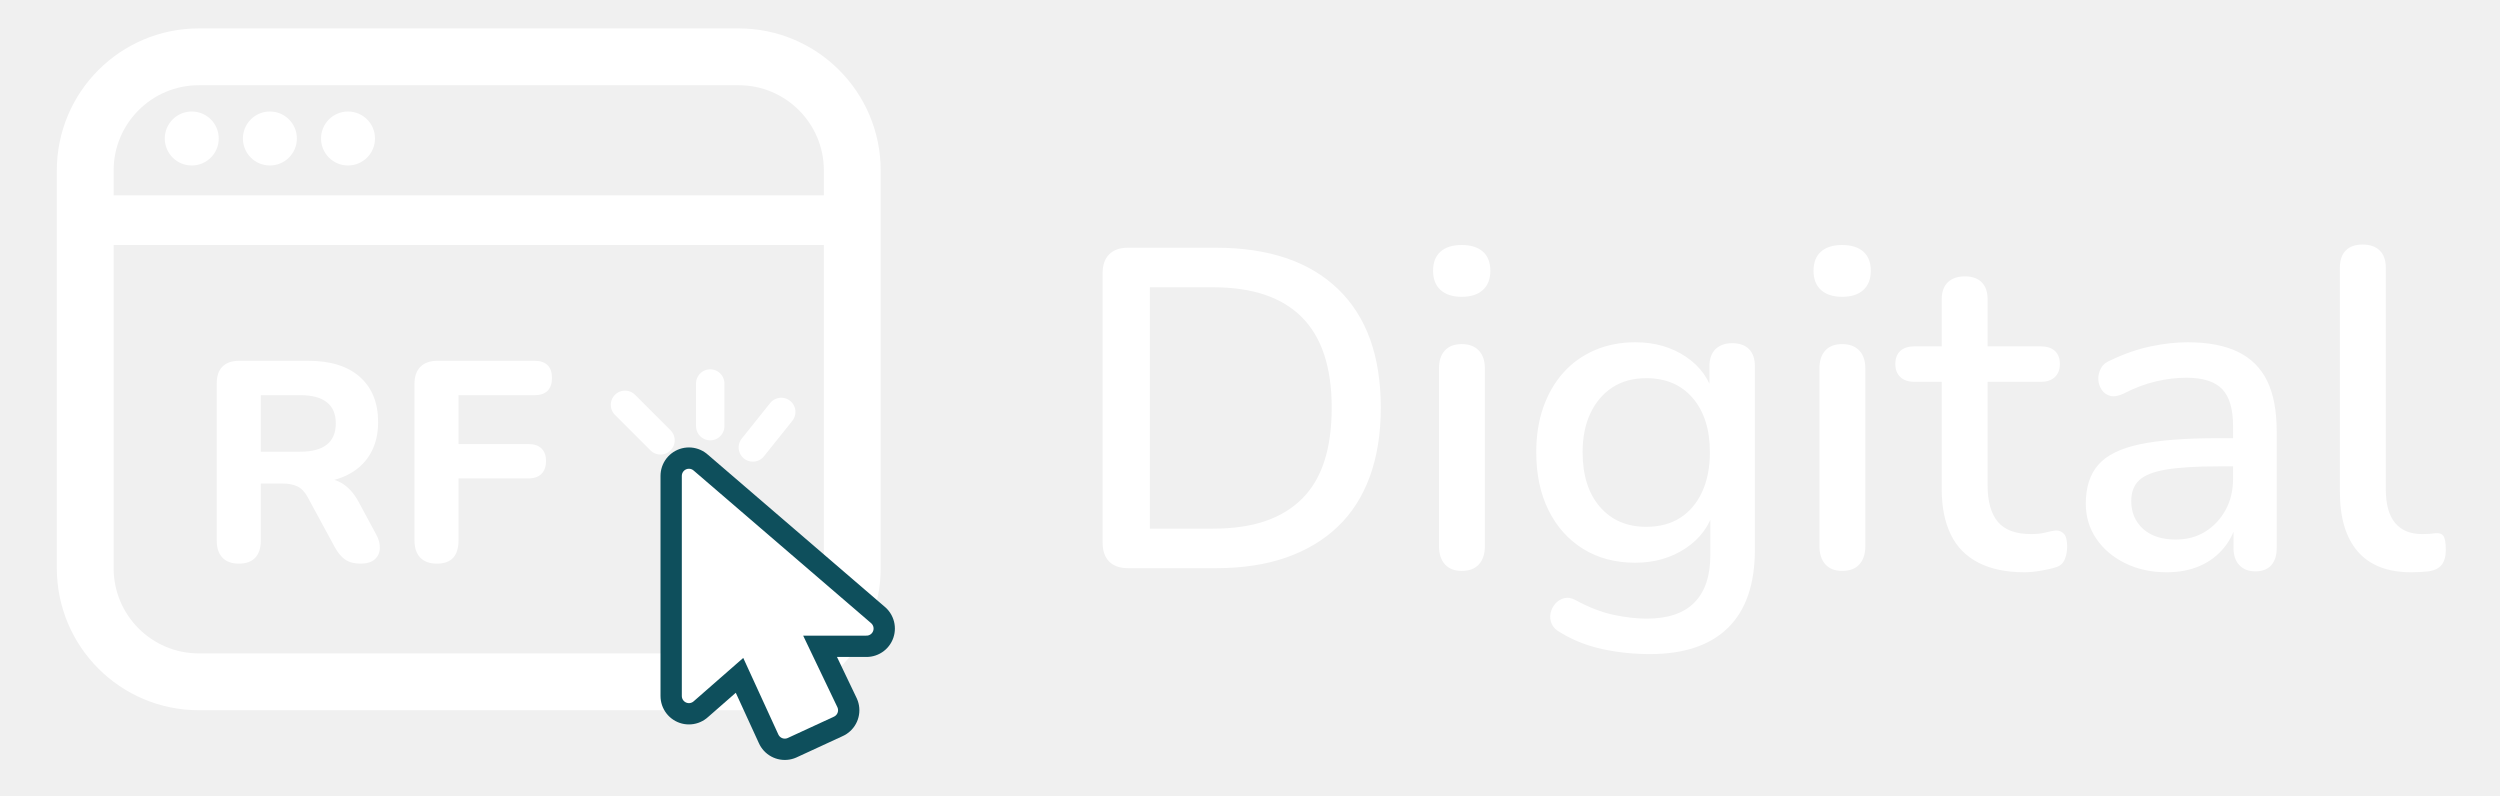
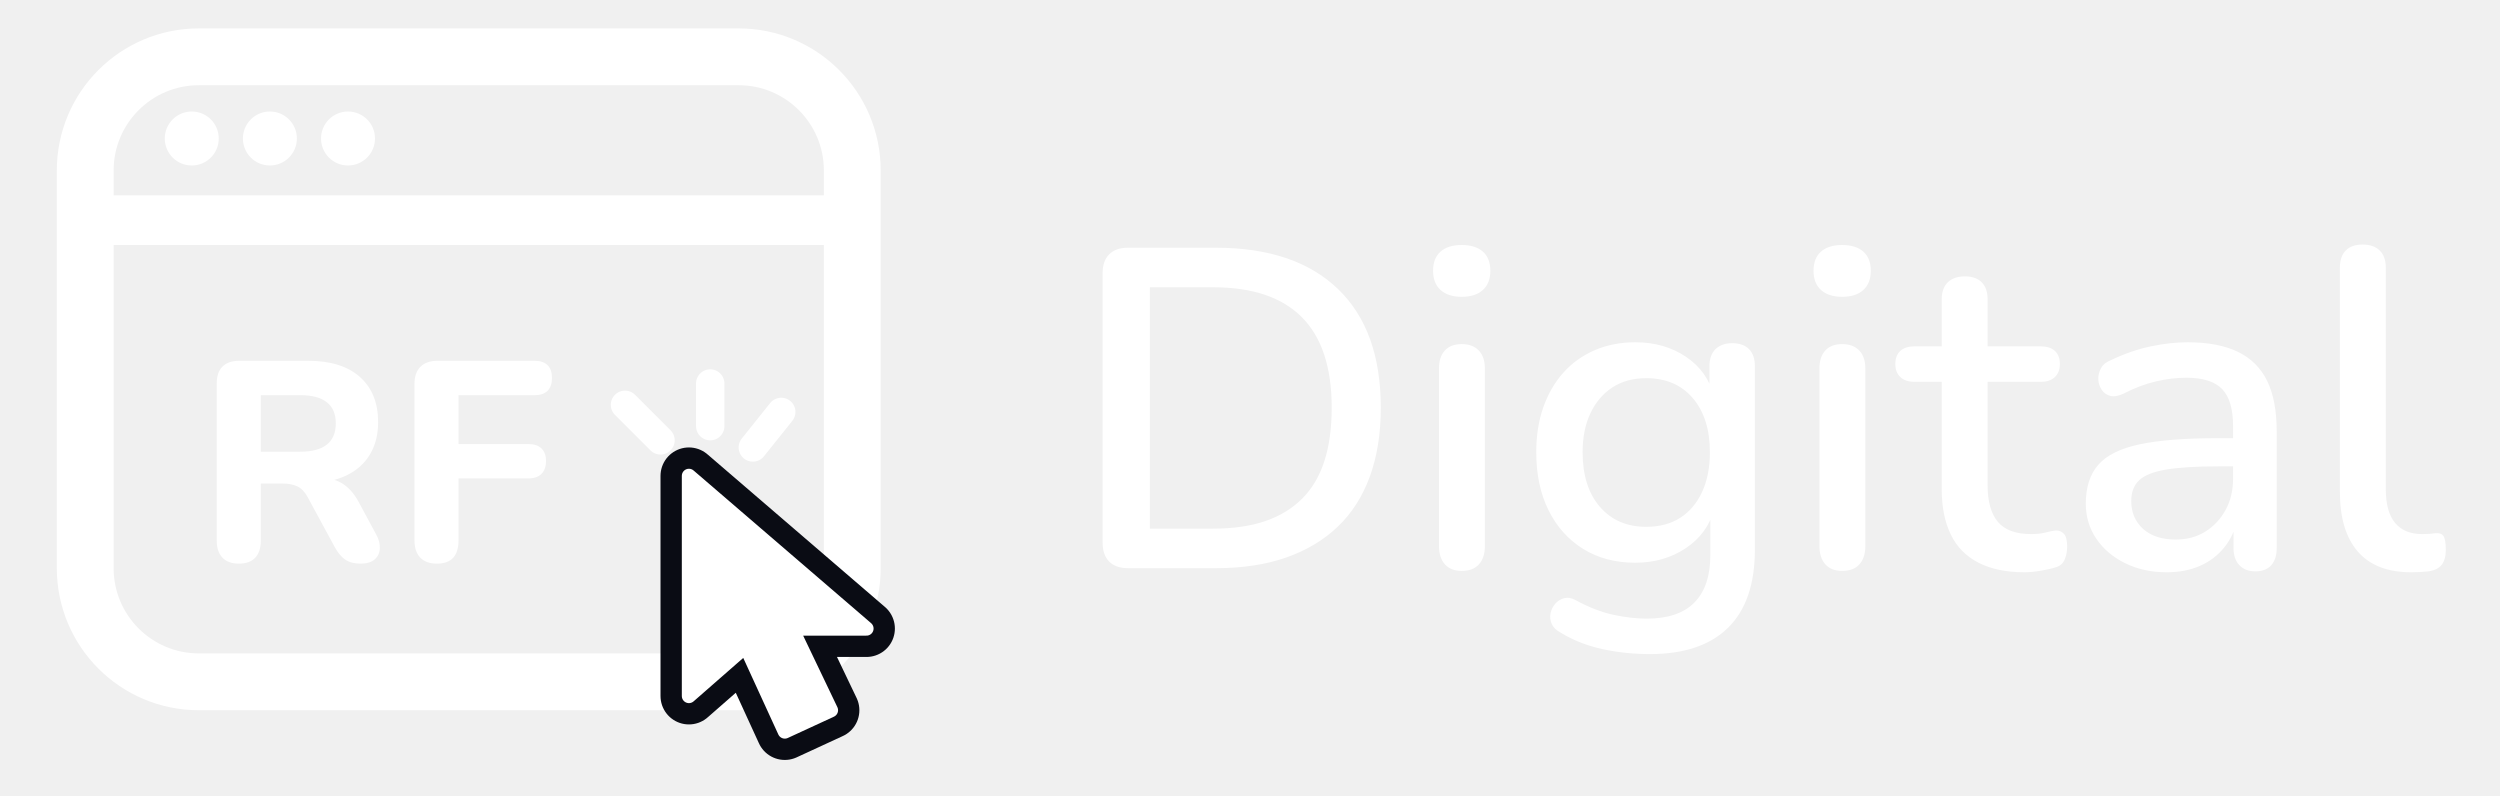
<svg xmlns="http://www.w3.org/2000/svg" viewBox="0 0 352 112" width="352" height="112">
  <rect x="12" y="8" width="108" height="88" rx="16" fill="none" stroke="#FFFFFF" stroke-width="8" />
  <line x1="12" y1="31" x2="120" y2="31" stroke="#FFFFFF" stroke-width="7" />
  <circle cx="27" cy="19.5" r="3.8" fill="#FFFFFF" />
  <circle cx="38" cy="19.5" r="3.8" fill="#FFFFFF" />
  <circle cx="49" cy="19.5" r="3.8" fill="#FFFFFF" />
  <path d="M33.64 79.36Q32.12 79.36 31.32 78.52Q30.52 77.68 30.52 76.16V53.96Q30.52 52.4 31.34 51.6Q32.16 50.8 33.68 50.8H43.4Q48.12 50.8 50.68 53.08Q53.24 55.36 53.24 59.44Q53.24 62.08 52.08 64.0Q50.92 65.92 48.74 66.96Q46.56 68.0 43.4 68.0L43.72 67.32H45.36Q47.04 67.32 48.3 68.14Q49.56 68.96 50.48 70.64L52.96 75.24Q53.52 76.24 53.48 77.2Q53.44 78.16 52.76 78.76Q52.08 79.36 50.76 79.36Q49.44 79.36 48.62 78.8Q47.8 78.24 47.16 77.08L43.32 70.0Q42.72 68.88 41.86 68.48Q41.0 68.08 39.76 68.08H36.72V76.16Q36.72 77.68 35.94 78.52Q35.16 79.36 33.64 79.36ZM36.72 63.6H42.28Q44.76 63.6 46.02 62.6Q47.28 61.6 47.28 59.6Q47.28 57.64 46.02 56.64Q44.76 55.64 42.28 55.64H36.72ZM61.52 79.36Q60.0 79.36 59.18 78.52Q58.36 77.68 58.36 76.08V54.04Q58.36 52.48 59.2 51.64Q60.04 50.8 61.6 50.8H75.28Q76.48 50.8 77.1 51.42Q77.72 52.04 77.72 53.2Q77.72 54.4 77.1 55.02Q76.48 55.64 75.28 55.64H64.56V62.52H74.4Q75.6 62.52 76.24 63.14Q76.88 63.76 76.88 64.92Q76.88 66.08 76.24 66.72Q75.6 67.36 74.4 67.36H64.56V76.08Q64.56 79.36 61.52 79.36Z" fill="#FFFFFF" />
-   <polygon points="97.0,67.0 97.0,98.0 105.0,91.0 110.5,103.0 117.0,100.0 111.5,88.5 122.0,88.5" fill="#0E4F5C" stroke="#0E4F5C" stroke-width="8" stroke-linejoin="round" />
+   <polygon points="97.0,67.0 97.0,98.0 105.0,91.0 110.5,103.0 117.0,100.0 111.5,88.5 122.0,88.5" fill="#0A0C14" stroke="#0A0C14" stroke-width="8" stroke-linejoin="round" />
  <polygon points="97.0,67.0 97.0,98.0 105.0,91.0 110.5,103.0 117.0,100.0 111.5,88.5 122.0,88.5" fill="#FFFFFF" stroke="#FFFFFF" stroke-width="2" stroke-linejoin="round" />
  <line x1="93" y1="62" x2="88" y2="57" stroke="#FFFFFF" stroke-width="4" stroke-linecap="round" />
  <line x1="100" y1="60" x2="100" y2="54" stroke="#FFFFFF" stroke-width="4" stroke-linecap="round" />
  <line x1="106" y1="63" x2="110" y2="58" stroke="#FFFFFF" stroke-width="4" stroke-linecap="round" />
  <path d="M158.832 80.0Q157.104 80.0 156.176 79.072Q155.248 78.144 155.248 76.416V38.464Q155.248 36.736 156.176 35.808Q157.104 34.88 158.832 34.88H171.184Q182.32 34.88 188.368 40.672Q194.416 46.464 194.416 57.408Q194.416 62.848 192.88 67.072Q191.344 71.296 188.368 74.144Q185.392 76.992 181.104 78.496Q176.816 80.0 171.184 80.0ZM161.904 74.432H170.8Q175.024 74.432 178.128 73.376Q181.232 72.32 183.344 70.208Q185.456 68.096 186.48 64.896Q187.504 61.696 187.504 57.408Q187.504 48.896 183.312 44.672Q179.12 40.448 170.8 40.448H161.904ZM205.808 80.384Q204.272 80.384 203.44 79.456Q202.608 78.528 202.608 76.864V51.904Q202.608 50.24 203.44 49.344Q204.272 48.448 205.808 48.448Q207.344 48.448 208.208 49.344Q209.072 50.24 209.072 51.904V76.864Q209.072 78.528 208.24 79.456Q207.408 80.384 205.808 80.384ZM205.808 41.792Q203.888 41.792 202.832 40.832Q201.776 39.872 201.776 38.144Q201.776 36.352 202.832 35.424Q203.888 34.496 205.808 34.496Q207.728 34.496 208.784 35.424Q209.84 36.352 209.84 38.144Q209.84 39.872 208.784 40.832Q207.728 41.792 205.808 41.792ZM232.304 92.096Q228.848 92.096 225.616 91.392Q222.384 90.688 219.76 89.088Q218.8 88.576 218.48 87.84Q218.16 87.104 218.32 86.336Q218.48 85.568 218.992 84.992Q219.504 84.416 220.24 84.224Q220.976 84.032 221.808 84.48Q224.624 86.016 227.152 86.56Q229.68 87.104 231.856 87.104Q236.336 87.104 238.576 84.832Q240.816 82.56 240.816 78.144V71.616H241.392Q240.432 75.136 237.36 77.184Q234.288 79.232 230.256 79.232Q226.032 79.232 222.896 77.28Q219.76 75.328 218.032 71.84Q216.304 68.352 216.304 63.68Q216.304 60.16 217.296 57.344Q218.288 54.528 220.112 52.48Q221.936 50.432 224.528 49.312Q227.12 48.192 230.256 48.192Q234.352 48.192 237.392 50.24Q240.432 52.288 241.328 55.808L240.688 56.896V51.584Q240.688 49.984 241.552 49.152Q242.416 48.32 243.888 48.32Q245.424 48.32 246.256 49.152Q247.088 49.984 247.088 51.584V77.376Q247.088 84.672 243.312 88.384Q239.536 92.096 232.304 92.096ZM231.792 74.176Q234.608 74.176 236.592 72.896Q238.576 71.616 239.664 69.248Q240.752 66.88 240.752 63.68Q240.752 58.88 238.352 56.064Q235.952 53.248 231.792 53.248Q229.04 53.248 227.056 54.528Q225.072 55.808 223.952 58.144Q222.832 60.48 222.832 63.68Q222.832 68.544 225.264 71.36Q227.696 74.176 231.792 74.176ZM259.376 80.384Q257.84 80.384 257.008 79.456Q256.176 78.528 256.176 76.864V51.904Q256.176 50.24 257.008 49.344Q257.84 48.448 259.376 48.448Q260.912 48.448 261.776 49.344Q262.64 50.24 262.64 51.904V76.864Q262.64 78.528 261.808 79.456Q260.976 80.384 259.376 80.384ZM259.376 41.792Q257.456 41.792 256.4 40.832Q255.344 39.872 255.344 38.144Q255.344 36.352 256.4 35.424Q257.456 34.496 259.376 34.496Q261.296 34.496 262.352 35.424Q263.408 36.352 263.408 38.144Q263.408 39.872 262.352 40.832Q261.296 41.792 259.376 41.792ZM285.04 80.576Q281.2 80.576 278.576 79.232Q275.952 77.888 274.672 75.264Q273.392 72.64 273.392 68.864V53.76H269.552Q268.272 53.76 267.568 53.088Q266.864 52.416 266.864 51.264Q266.864 50.048 267.568 49.408Q268.272 48.768 269.552 48.768H273.392V42.176Q273.392 40.576 274.256 39.744Q275.12 38.912 276.656 38.912Q278.192 38.912 279.024 39.744Q279.856 40.576 279.856 42.176V48.768H287.344Q288.624 48.768 289.328 49.408Q290.032 50.048 290.032 51.264Q290.032 52.416 289.328 53.088Q288.624 53.76 287.344 53.76H279.856V68.352Q279.856 71.744 281.296 73.472Q282.736 75.2 286 75.2Q287.152 75.2 288.016 74.976Q288.88 74.752 289.456 74.688Q290.16 74.688 290.608 75.168Q291.056 75.648 291.056 76.992Q291.056 77.952 290.704 78.784Q290.352 79.616 289.456 79.872Q288.688 80.128 287.376 80.352Q286.064 80.576 285.04 80.576ZM305.072 80.576Q301.808 80.576 299.216 79.296Q296.624 78.016 295.152 75.84Q293.68 73.664 293.68 70.912Q293.68 67.456 295.44 65.44Q297.2 63.424 301.264 62.56Q305.328 61.696 312.24 61.696H315.248V65.664H312.304Q307.696 65.664 305.008 66.112Q302.32 66.56 301.2 67.616Q300.08 68.672 300.08 70.528Q300.08 72.96 301.744 74.464Q303.408 75.968 306.352 75.968Q308.72 75.968 310.512 74.848Q312.304 73.728 313.36 71.808Q314.416 69.888 314.416 67.392V60.032Q314.416 56.384 312.88 54.784Q311.344 53.184 307.824 53.184Q305.776 53.184 303.568 53.696Q301.36 54.208 298.992 55.424Q297.904 55.936 297.136 55.744Q296.368 55.552 295.92 54.88Q295.472 54.208 295.44 53.408Q295.408 52.608 295.824 51.84Q296.24 51.072 297.264 50.688Q300.08 49.344 302.832 48.768Q305.584 48.192 308.016 48.192Q312.304 48.192 315.088 49.536Q317.872 50.88 319.216 53.632Q320.56 56.384 320.56 60.736V77.184Q320.56 78.72 319.792 79.584Q319.024 80.448 317.552 80.448Q316.144 80.448 315.312 79.584Q314.48 78.72 314.48 77.184V73.024H315.056Q314.544 75.392 313.168 77.088Q311.792 78.784 309.744 79.68Q307.696 80.576 305.072 80.576ZM339.504 80.576Q334.512 80.576 331.984 77.664Q329.456 74.752 329.456 69.248V37.696Q329.456 36.096 330.288 35.264Q331.12 34.432 332.656 34.432Q334.192 34.432 335.056 35.264Q335.92 36.096 335.92 37.696V68.864Q335.92 72.064 337.232 73.632Q338.544 75.2 341.04 75.2Q341.616 75.2 342.064 75.168Q342.512 75.136 342.96 75.072Q343.728 75.008 344.048 75.488Q344.368 75.968 344.368 77.44Q344.368 78.784 343.792 79.52Q343.216 80.256 341.936 80.448Q341.36 80.512 340.72 80.544Q340.08 80.576 339.504 80.576Z" fill="#FFFFFF" />
</svg>
